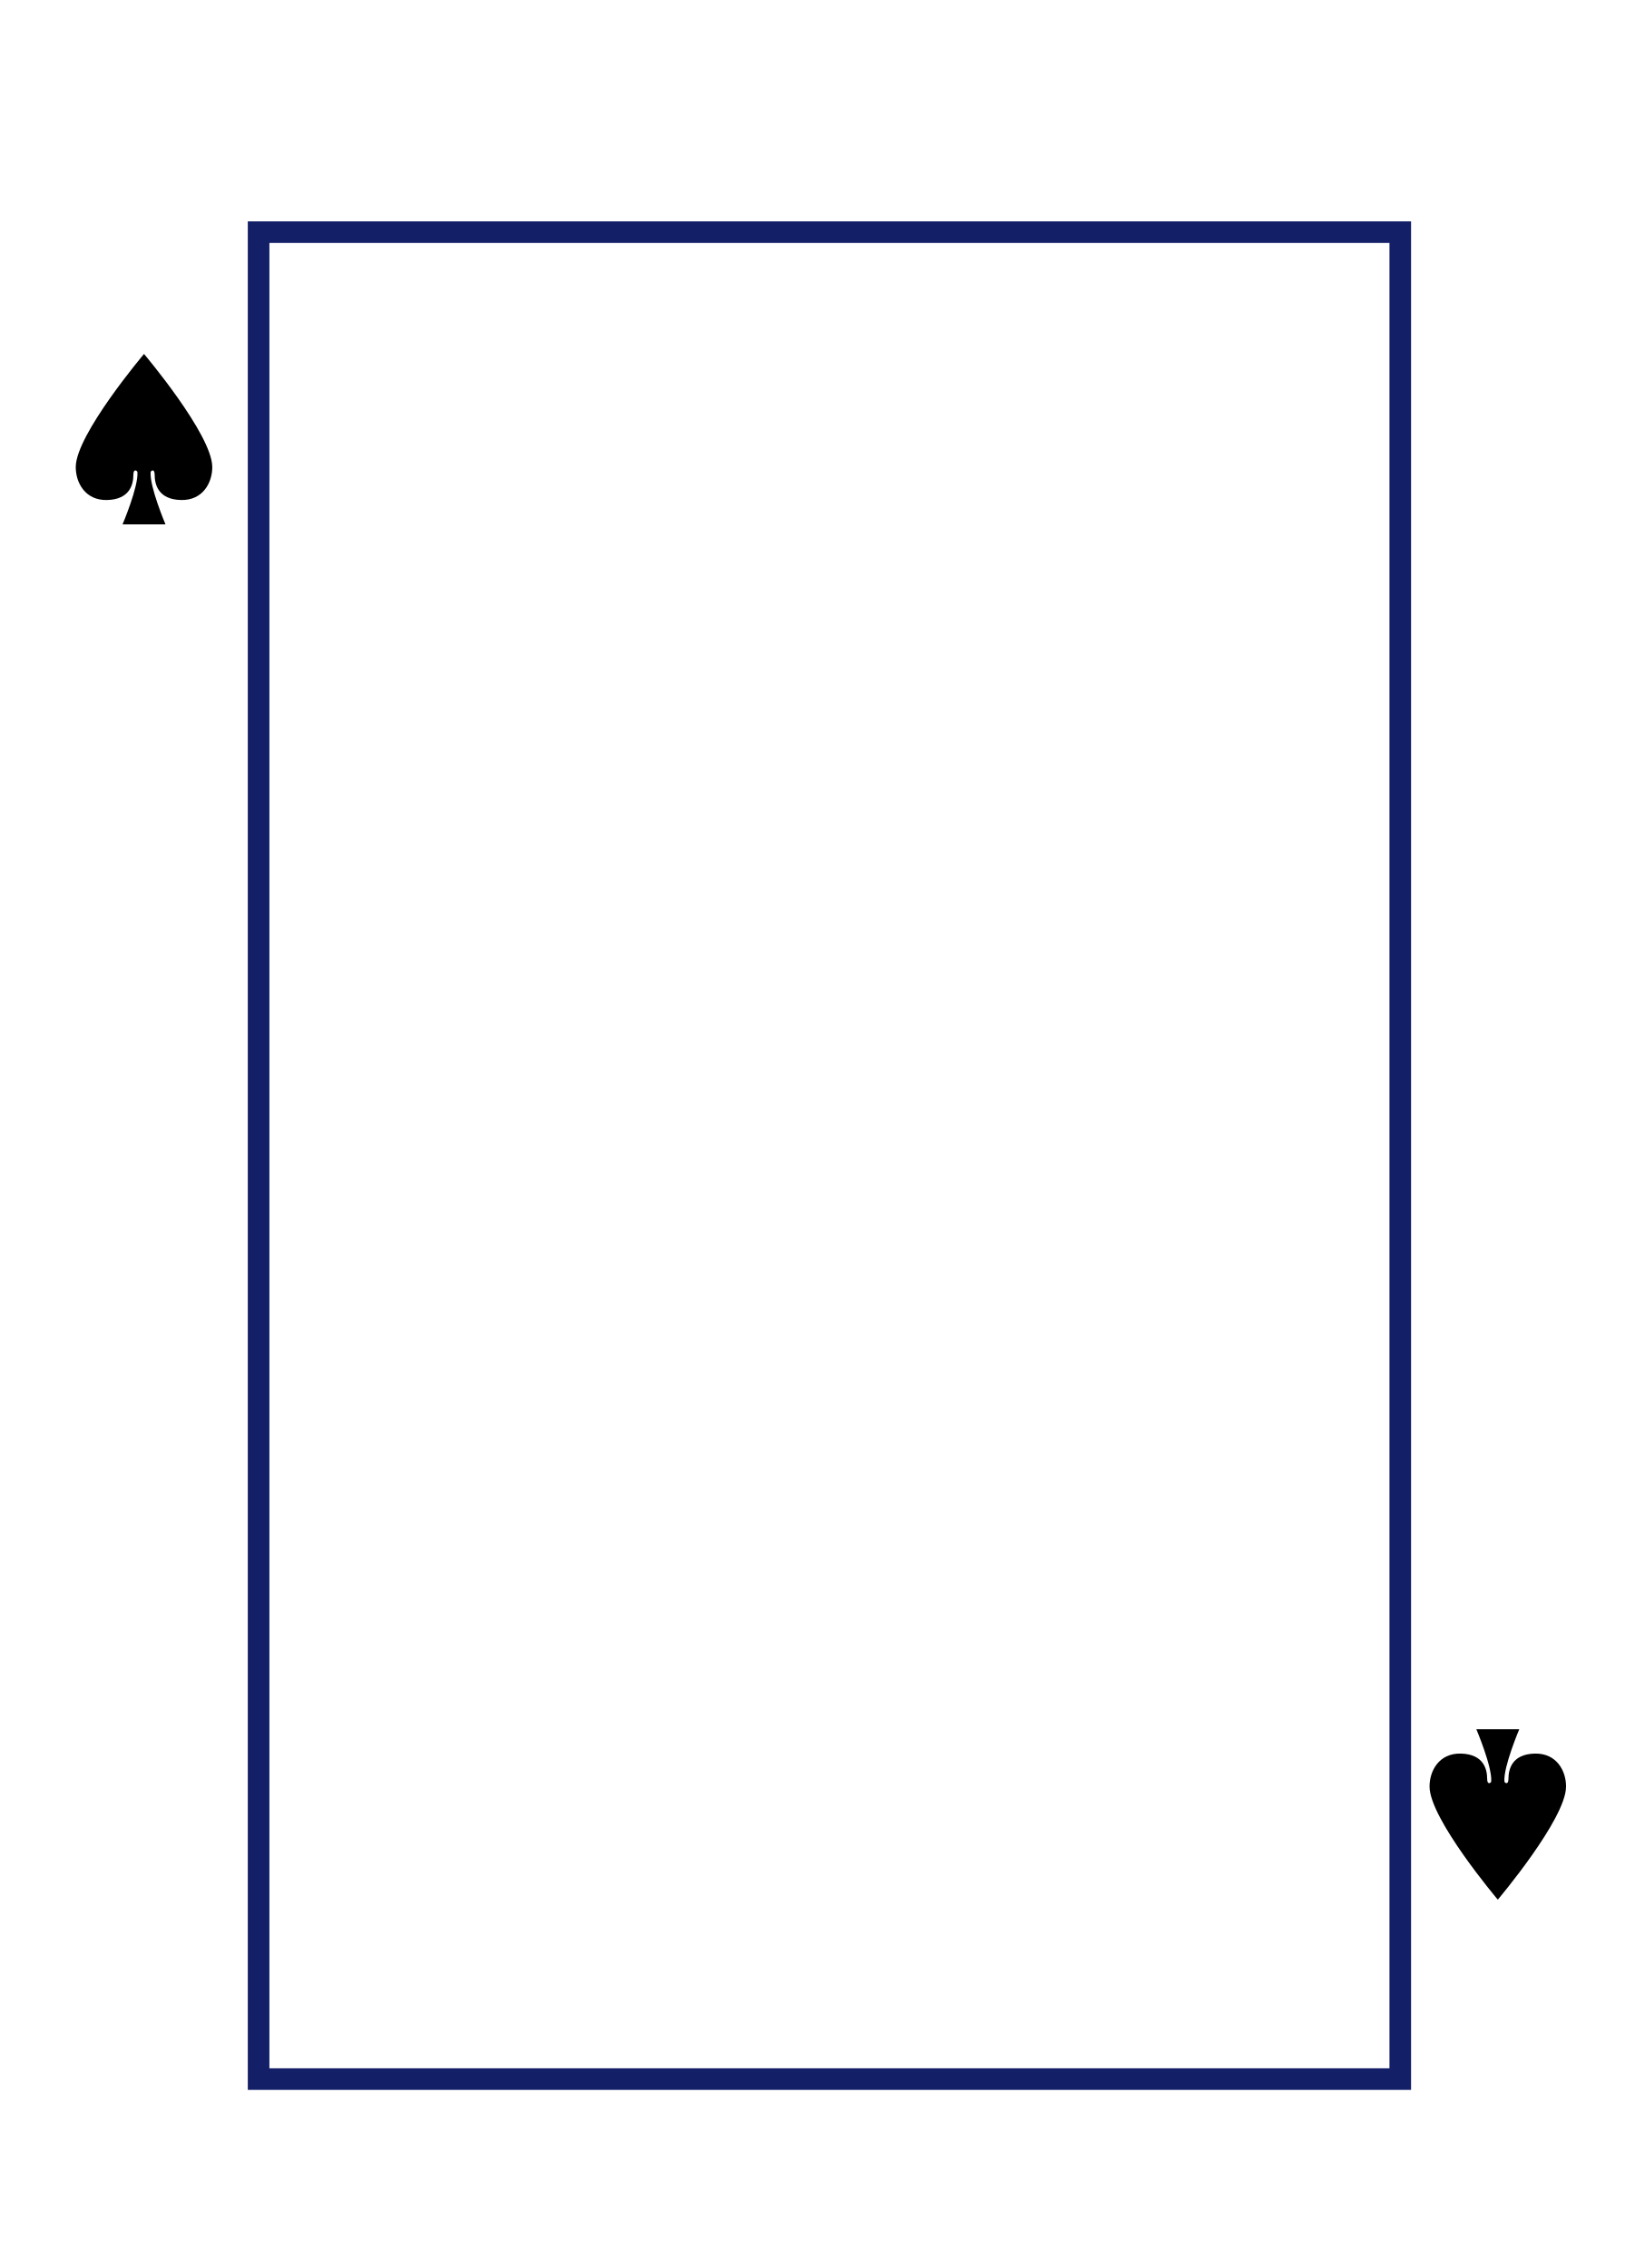
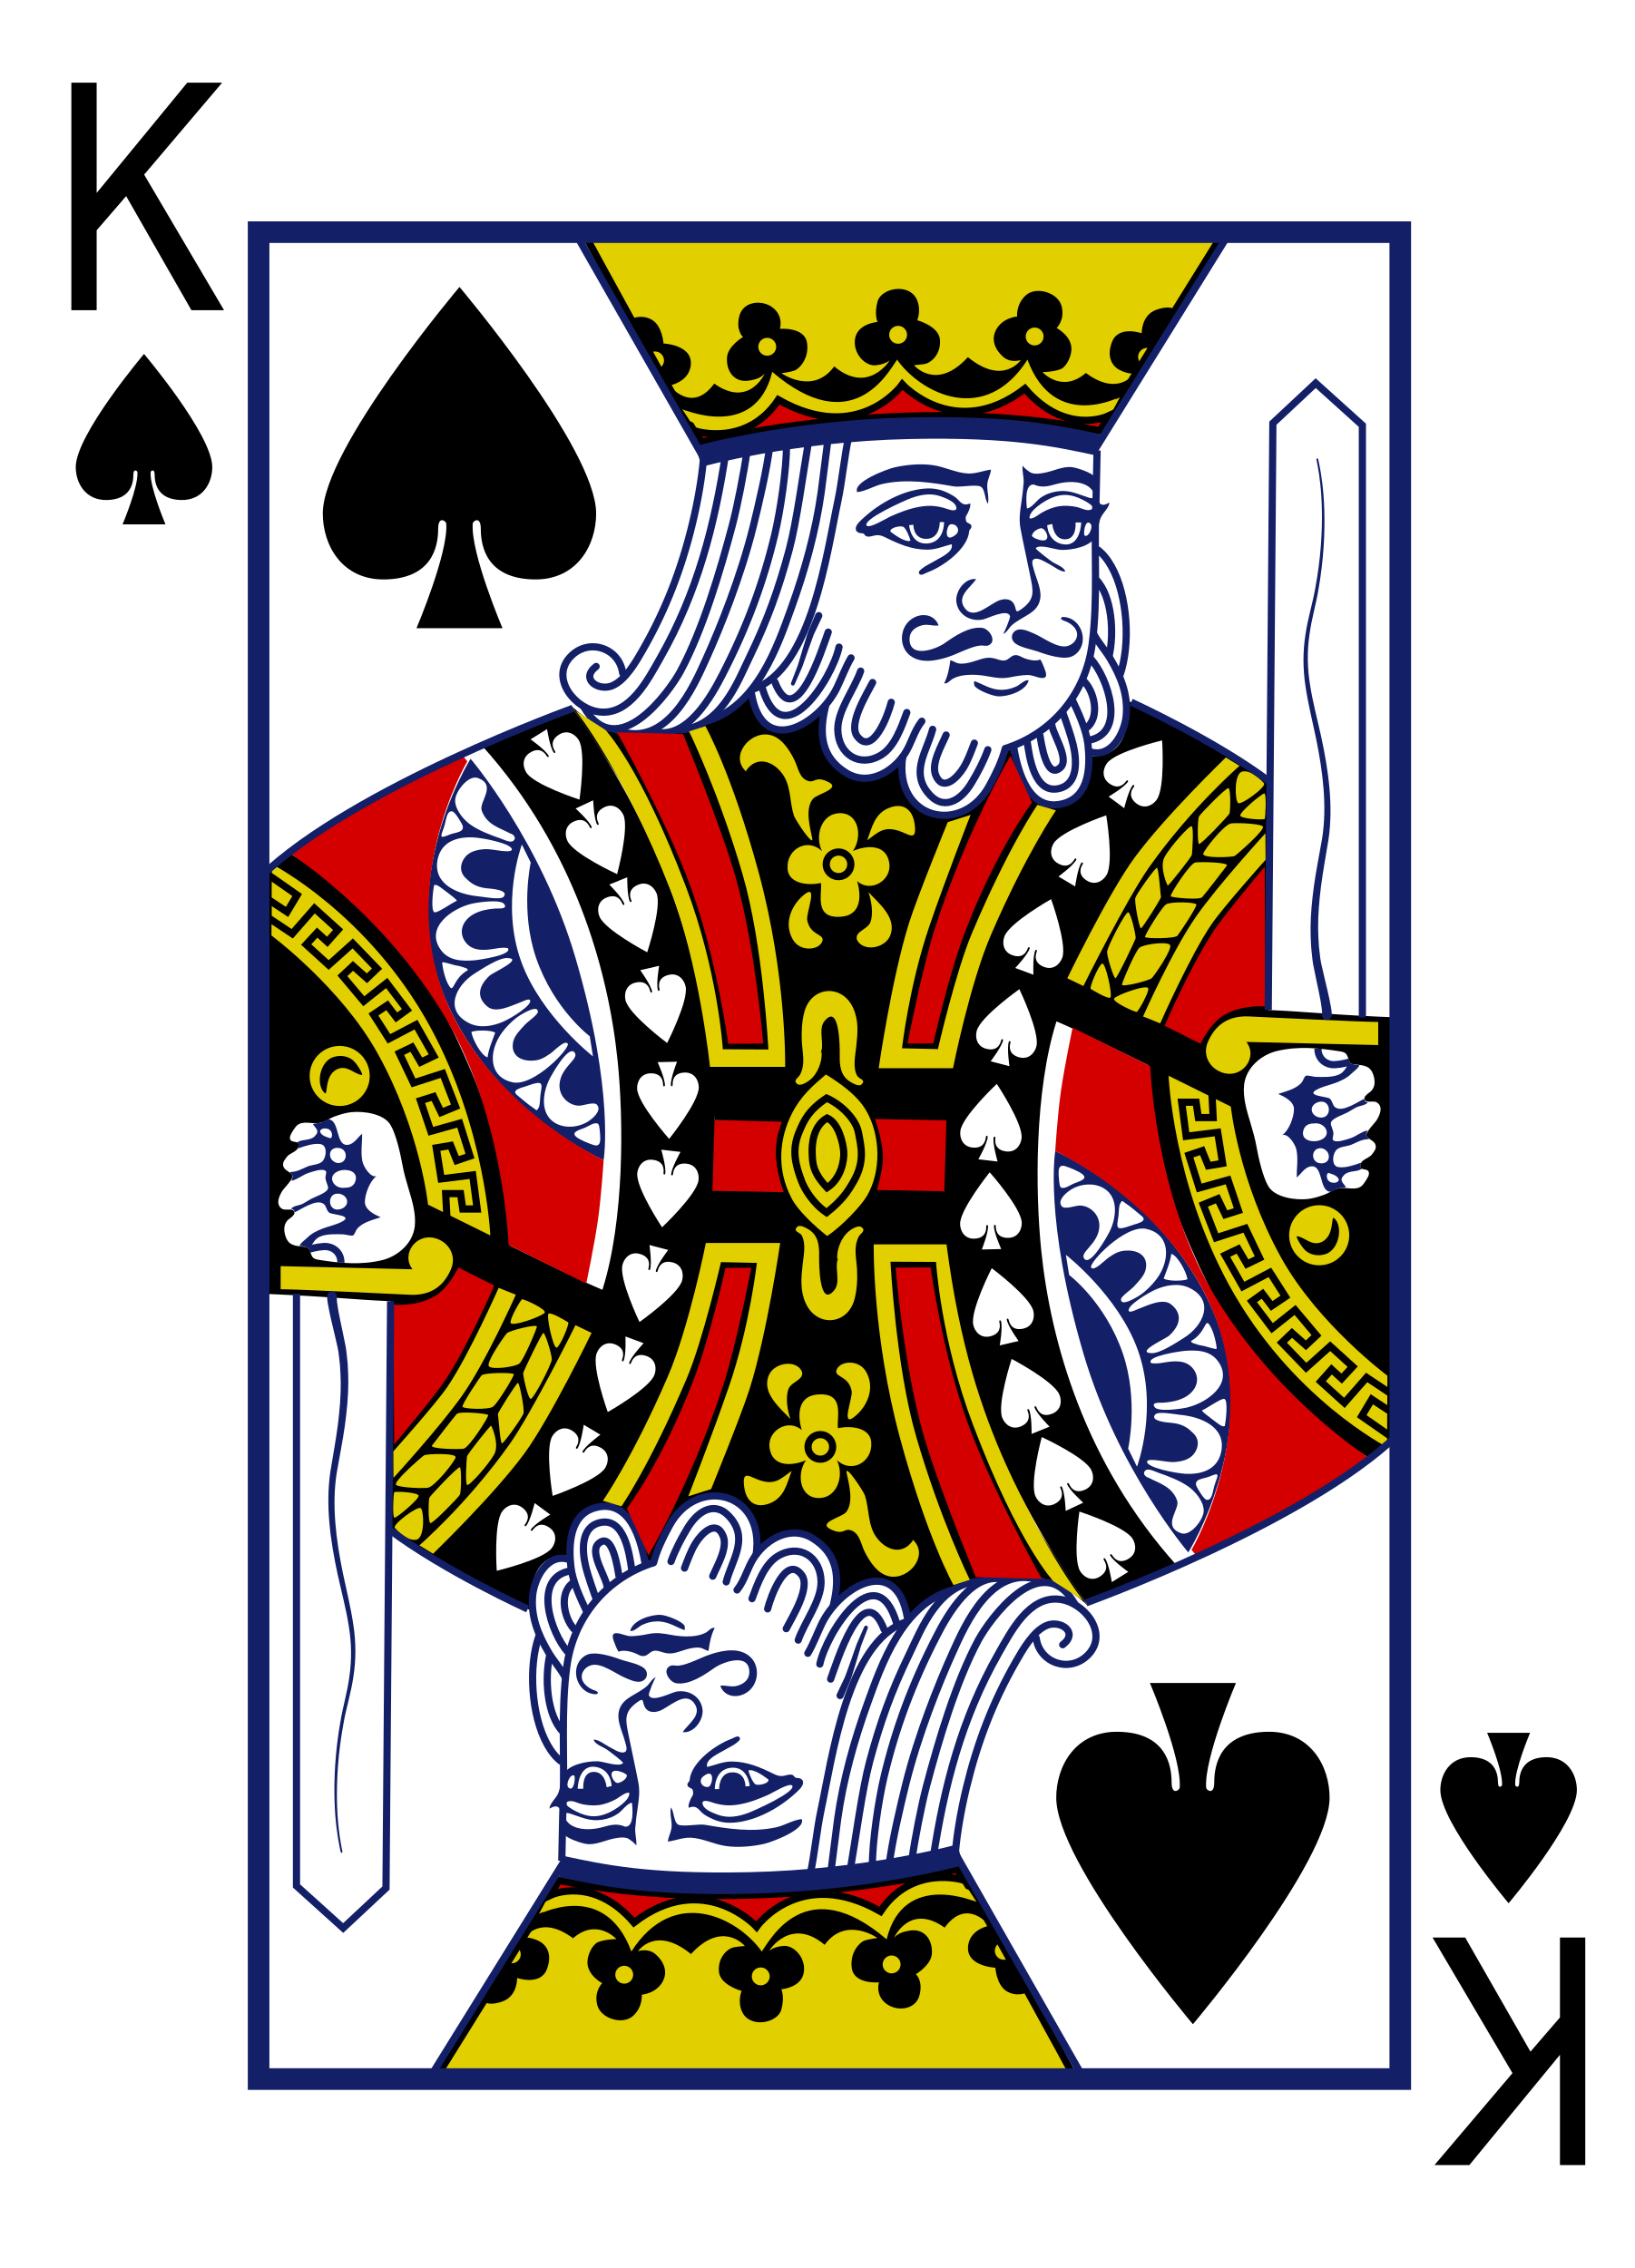
- <svg xmlns="http://www.w3.org/2000/svg" xmlns:xlink="http://www.w3.org/1999/xlink" version="1.1" x="0px" y="0px" width="227px" height="315px" viewBox="0 0 227 315" enable-background="new 0 0 227 315" xml:space="preserve">
-   <symbol id="clubs" viewBox="-11.089 -11.846 22.179 23.691">
-     <path d="M0.076-11.846h-2.951c0,0,2.019,4.262,2.019,7.857c0,0.711-0.403,0.53-0.46,0.004c-0.217-1.981-1.856-4.288-4.857-4.168   c-3.653,0.145-4.915,2.93-4.915,5.221c0,1.702,0.89,5.168,4.671,5.309c1.202,0.045,2.285-0.327,2.925-0.875   c0.473-0.405,0.691-0.164,0.19,0.405c-0.35,0.398-1.975,1.813-1.903,4.629C-5.07,11.844,0,11.846,0,11.846s5.071-0.001,5.207-5.309   c0.072-2.816-1.553-4.231-1.903-4.629c-0.5-0.569-0.283-0.81,0.19-0.405c0.64,0.548,1.723,0.919,2.925,0.875   c3.78-0.141,4.67-3.607,4.67-5.309c0-2.291-1.262-5.076-4.915-5.221c-3-0.119-4.641,2.188-4.857,4.168   C1.26-3.458,0.856-3.277,0.856-3.989c0-3.595,2.019-7.857,2.019-7.857h-2.95" />
+ <svg xmlns="http://www.w3.org/2000/svg" xmlns:xlink="http://www.w3.org/1999/xlink" width="227" height="315" viewBox="0 0 227 315">
+   <symbol id="c" viewBox="-80.771 -129.759 161.544 259.519">
+     <path fill="none" stroke="#131F67" stroke-width="3" stroke-miterlimit="10" d="M79.272-128.259H-79.271V128.26H79.272z" />
  </symbol>
-   <symbol id="diamonds" viewBox="-8.447 -11.626 16.895 23.251">
-     <path fill="#ED1C24" d="M0,11.625C0,11.625,4.224,4.05,8.447,0C4.224-4.454,0-11.626,0-11.626S-4.224-4.454-8.447,0   C-4.224,4.05,0,11.625,0,11.625z" />
+   <symbol id="b" viewBox="-58.322 -94.641 116.821 191.34">
+     <path fill="none" stroke="#131F67" stroke-miterlimit="10" d="M47.031-17.194c-.022-1.136.72-2.027 1.836-2.213.591-.098 1.714.092 2.579.347" />
+     <path d="M58.304-12.884c-10.028.396-12.068.779-18.174 1.049l.002 31.598c-3.891 4.105-15.948 9.981-19.681 11.407.908-7.302-3.424-7.997-5.049-7.713.959-2.77-5.668-15.062-11.229 1.246-5.724-16.036-18.011-9.028-13.562 1.064-8.305-13.365-15.061 1.085-11.872 4.988-1.048-1.32-7.364-8.287-10.38 1.391-15.752-12.305-25.07-1.64-25.07-1.64 2.405-3.55 9.174-13.804 10.891-17.728 3.36-7.681 5.824-14.052 6.864-22.363.932-7.447 1.557-9.872 2.189-17.524 0 0 5.469-.109 9.455-.245-2.143-4.021.186-9.802.186-9.802l22.272.141c.087-1.922-.285-2.864.339-7.627 1.818-13.875 4.879-22.824 8.187-30.24C8.322-85.31 14.838-94.17 14.838-94.17c5.637 2.507 8.48 3.429 12.595 5.178C14.609-74.75 9.902-57.856 8.608-45.24c-.847 8.27-.937 22.22 2.114 31.821 2.992-1.25 8.418-3.966 12.754-6.086.569-3.857-.834-11.619 8.041-29.947 7.638-15.773 22.512-24.53 22.512-24.53 2.601 1.438 3.242 2.108 4.123 3.171.151 5.625.126 34.814.162 40.215.02 3.09-.01 10.676-.01 17.712zm-58.658-1.85c.521 1.968 5.92 5.785 5.92 5.785l.007-.002s2.862-5.959 2.363-7.933c-.241-.952-1.097-1.893-2.418-1.518-1.403.397-1.348 1.399-1.204 1.946.106.415-.179.3-.202.232-.302-.869.077-3.414.077-3.414l-1.303.339-1.306.338s1.569 2.038 1.728 2.943c.012.073-.183.311-.288-.104-.143-.546-.579-1.449-2-1.116-1.335.316-1.627 1.554-1.374 2.504zm-2.275-13.921c.242 2.022 5.062 6.549 5.062 6.549l.007-.001s3.66-5.505 3.438-7.53c-.106-.976-.825-2.026-2.185-1.837-1.445.199-1.527 1.199-1.463 1.76.051.424-.217.272-.23.201-.179-.902.548-3.37.548-3.37l-1.336.156-1.341.154s1.272 2.235 1.305 3.154c0 .074-.226.282-.271-.142-.066-.561-.375-1.516-1.827-1.382-1.365.127-1.827 1.313-1.707 2.288zm-.033-12.913c-.037 2.036 4.109 7.185 4.109 7.185h.008S5.84-39.33 5.9-41.366c.028-.981-.537-2.12-1.91-2.121-1.459-.002-1.68.977-1.691 1.542-.011.428-.254.24-.258.168-.052-.918 1.009-3.262 1.009-3.262l-1.346-.03-1.349-.032s.951 2.39.856 3.304c-.009.074-.261.249-.249-.178.013-.565-.16-1.552-1.618-1.621-1.369-.065-1.989 1.046-2.006 2.028zm5.67-13.445c-.022.071-.307.192-.207-.225.128-.551.16-1.552-1.254-1.916-1.328-.34-2.162.621-2.378 1.579-.451 1.985 2.56 7.871 2.56 7.871l.008.001s5.302-3.951 5.773-5.932c.229-.955-.094-2.185-1.438-2.465-1.428-.3-1.842.614-1.97 1.165-.097.417-.297.183-.286.112.137-.91 1.651-2.988 1.651-2.988l-1.312-.303-1.313-.307c.001 0 .445 2.533.166 3.408zm18.277-30.25c.523-.831.615-2.1-.567-2.797-1.255-.744-1.942-.012-2.24.469-.226.363-.341.078-.306.014.422-.817 2.524-2.298 2.524-2.298l-1.143-.708-1.146-.713s-.395 2.542-.941 3.28c-.045.059-.351.082-.124-.28.298-.48.651-1.419-.569-2.217-1.148-.751-2.247-.108-2.76.729-1.067 1.734-.11 8.277-.11 8.277l.006.003c0-.001 6.29-2.036 7.376-3.759zm-5.715 9.508c.422-.886.362-2.156-.894-2.711-1.334-.591-1.93.217-2.17.729-.182.387-.328.117-.302.05.322-.861 2.237-2.579 2.237-2.579l-1.219-.57-1.221-.573s-.094 2.57-.55 3.369c-.037.064-.339.123-.155-.264.239-.511.479-1.485-.828-2.135-1.229-.61-2.243.157-2.654 1.048-.854 1.849.865 8.232.865 8.232l.007.003c.002 0 6.008-2.761 6.884-4.599zm-4.44 10.494c.374-.908.248-2.173-1.035-2.66-1.364-.519-1.916.32-2.128.843-.161.397-.322.135-.3.066.276-.878 2.097-2.695 2.097-2.695l-1.247-.503-1.25-.507s.044 2.571-.368 3.393c-.034.066-.332.141-.17-.254.212-.524.399-1.509-.94-2.088-1.259-.543-2.232.276-2.595 1.189-.756 1.891 1.302 8.174 1.302 8.174l.008.002c-.001-.001 5.85-3.077 6.626-4.96zm.397 60.681c-.336-.922-1.282-1.772-2.558-1.265-1.356.537-1.2 1.528-1.003 2.057.15.402-.146.317-.176.251-.388-.834-.269-3.403-.269-3.403l-1.26.469-1.265.467s1.766 1.87 2.016 2.754c.019.071-.15.328-.297-.074-.197-.53-.723-1.384-2.103-.908-1.296.448-1.462 1.71-1.114 2.628.717 1.906 6.474 5.158 6.474 5.158l.007-.003s2.246-6.218 1.548-8.131zm6.154 11.5c-.497-.847-1.582-1.51-2.745-.781-1.237.774-.902 1.72-.613 2.205.22.368-.087.338-.128.279-.532-.75-.881-3.299-.881-3.299l-1.155.69L11 6.703s2.076 1.518 2.481 2.343c.031.067-.088.35-.305-.019-.291-.485-.962-1.229-2.232-.512-1.194.675-1.128 1.946-.62 2.787 1.051 1.744 7.302 3.898 7.302 3.898l.006-.004c-.001.001 1.081-6.521.049-8.276zm6.953 10.437c-.578-.793-1.723-1.348-2.809-.508-1.155.892-.729 1.8-.394 2.254.254.345-.054.345-.101.29-.604-.694-1.2-3.196-1.2-3.196l-1.082.8-1.086.8s2.215 1.307 2.699 2.088c.038.063-.054.356-.306.011-.336-.454-1.077-1.129-2.271-.291-1.122.789-.932 2.047-.344 2.834 1.217 1.633 7.648 3.164 7.648 3.164l.006-.004c.002.001.439-6.596-.76-8.242zm30.602-44.416c-.301-.527-1.656-1.737-1.451-2.267.177-.457 1.086-.645 1.244-1.245.146-.547-.17-.882-.505-1.33-.465-.622-1.665-.666-1.614-1.709.03-.625 1.334-.04 1.193-1.064-.052-.373-.717-1.365-.991-1.595-.836-.7-2.119-.144-3.099-.324-.775-.143-1.394-.645-2.129-.91-.753-.272-1.517-.508-2.307-.59-1.703-.177-4.531.219-5.44 1.787-.778 1.307-1.374 4.019-1.643 5.51-.205 1.142-.519 2.22-.854 3.338-.496 1.657-1.059 3.483-.862 5.232.265 2.353 2.349 4.17 4.579 4.697 2.938.694 5.745.417 8.67-.042.865-.136.975-.294 1.258-1.069.221-.603.184-.678.874-.755 1.34-.15 2.261-.152 2.651-1.762.174-.72.112-1.393-.366-1.913-.269-.292-1.337-.817-.825-1.35.312-.325 1.233.053 1.676-.302.795-.64.341-1.635-.059-2.337z" />
+     <path fill="#E2CF00" d="M26.29-20.972l8.644-4.276s1.053-10.294 7.009-21.022c5.089-9.167 14.734-16.36 14.734-16.36l-.047-9.915S43.248-65.717 34.681-50.02c-7.792 14.276-8.391 29.048-8.391 29.048z" />
+     <path fill="#E2CF00" stroke="#000" stroke-miterlimit="10" d="M-54.963 96.199h88.906L16.796 68.605s-25.374 5.739-55.385-1.584c-1.676 2.007-16.374 29.178-16.374 29.178z" />
+     <path fill="#E2CF00" d="M-41.245 71.617s10.147-4.597 12.493 5.177c11.592-10.359 17.335 1.692 17.335 1.692s9.068-12.092 18.1-.33c4.248-9.72 12.843-4.895 12.843-4.895l-1.076-2.009s-7.121-2.66-12.004 4.032c-9.461-8.067-17.186.66-17.186.66s-6.682-9.165-17.266-2.126c-4.697-7.601-12.15-3.88-12.15-3.88l-1.089 1.679z" />
+     <path fill="#D40000" stroke="#000" stroke-miterlimit="10" d="M-39.392 68.561s7.095-2.248 11.498 4.354c11.2-6.383 17.209 2.122 17.209 2.122s7.356-8.015 17.022-.575c5.678-6.617 11.555-3.814 11.555-3.814s-.723-1.442-1.097-2.041c-27.065 5.52-55.385-1.584-55.385-1.584l-.802 1.538z" />
+     <path d="M22.229 79.501a1.243 1.243 0 0 0 1.701.443c-.232-.387-.514-.883-.861-1.475l4.374 6.843s-.738.865-2.853.104-2.027-3.257-2.027-3.257-3.225 1.13-4.127-1.201c-.767-1.981-.067-3.337 1.09-3.923 1.061-.538 1.958-.501 1.958-.501s-2.166-3.264-6.684.109c-3.316-2.886-6.027.113-6.027.113s1.581.018 2.556.426c.717.3 1.444 1.618 1.47 2.754.041 1.854-2.048 2.944-2.048 2.944s1.172 1.119.683 3.035-3.553 2.8-4.96 1.519-1.218-2.951-1.218-2.951-2.074-.158-2.954-1.913c-.945-1.886.661-3.428 1.164-3.807 1.035-.78 2.308-.325 2.308-.325s-2.436-3.627-7.352.401c-4.401-4.823-7.486-1.123-7.486-1.123s1.249.099 1.649.208c.802.219 2.104 1.367 1.959 3.325-.142 1.907-3.156 2.713-3.156 2.713s.615 1.42-.065 2.889c-1.091 2.352-4.935 1.584-5.446-.281s.003-2.842.003-2.842-2.949-.214-3.154-2.525c-.181-2.036 1.511-3.611 2.845-3.502s1.99.673 1.99.673-2.97-4.793-7.704-.822c-2.953-4.054-7.329-.95-7.329-.95s1.308.169 1.867.393 2.025 1.588 1.686 3.835-3.766 1.936-3.766 1.936.547 1.701-.93 2.902-4.182.989-4.711-1.144c-.503-2.027.514-2.891.514-2.891s-2.111-1.245-2.22-2.836c-.13-1.904.987-3.456 2.894-3.243s2.377 1.058 2.377 1.058-2.166-4.919-7.044-1.447c-3.124-4.293-6.209-.269-6.209-.269s2.457.413 2.9 2.507c.667 3.15-3.735 3.329-3.735 3.329s-.147 2.406-1.575 3.27-2.86.17-2.86.17l6.869-12.479s10.277-4.676 12.666 5.098c11.134-9.523 16.096-.06 17.335 1.692 3.378-4.729 12.216-9.217 18.109 0 3.793-10.238 13.192-4.998 13.192-4.998l2.768 4.329a1.244 1.244 0 0 0-.426 1.687zm-66.637-2.2c-.298.534-.722 1.246-1.229 2.16a1.242 1.242 0 1 0 1.229-2.16zm14.965 1.734a1.242 1.242 0 1 0 0 2.484 1.242 1.242 0 0 0 0-2.484zm18.175 1.662a1.242 1.242 0 1 0 0 2.484 1.242 1.242 0 0 0 0-2.484zm18.958-.234a1.242 1.242 0 1 0 0 2.484 1.242 1.242 0 0 0 0-2.484z" />
+     <path fill="none" stroke="#131F67" stroke-width="3" stroke-miterlimit="10" d="M-38.968 65.051s12.771 3.576 29.376 3.916c14.258.292 20.352-1.09 26.026-2.291" />
+     <path fill="none" stroke="#131F67" stroke-miterlimit="10" d="M15.972 65.858l18.812 30.317M-37.765 63.947l-18.394 32.252" />
+     <path fill="none" stroke="#131F67" stroke-linecap="round" stroke-miterlimit="10" d="M-53.203 35.875c-2.271-1.737.309-3.461 2.211-2.689 1.856.752 3.354 3.405 4.269 5.002 3.224 5.634 5.384 11.288 6.894 17.541.746 3.089 1.313 6.389 1.523 8.929" />
+     <path fill="none" stroke="#131F67" stroke-linecap="round" stroke-miterlimit="10" d="M-35.205 65.562c-1.539-10.054-3.92-19.385-9.099-28.499-1.713-3.015-4.199-7.925-8.367-7.51-3.437.342-6.967 4.656-4.097 7.679 2.526 2.662 6.796 1.213 7.252-2.294" />
+     <path fill="none" stroke="#131F67" stroke-miterlimit="10" d="M-50.582 27.146c7.098-3.084 11.002 6.158 12.668 9.831 1.891 4.168 4.807 11.412 6.523 18.335.667 2.688 1.947 8.063 2.312 11.314" />
+     <path fill="none" stroke="#131F67" stroke-miterlimit="10" d="M-54.963 30.354c4.655-8.292 12.056 2.228 13.477 4.875 3.108 5.787 5.507 13.904 7.188 20.233.713 2.682 1.653 7.513 2.032 10.267" />
+     <path fill="none" stroke="#131F67" stroke-miterlimit="10" d="M-45.282 26.875c4.647-1.468 8.189 5.102 9.568 7.774 3.448 6.684 5.73 12.878 7.323 19.579.774 3.259 1.633 9.042 1.625 12.398" />
+     <path fill="none" stroke="#131F67" stroke-miterlimit="10" d="M-41.972 27.049c6 .097 8.396 6.679 10.075 10.137 2.474 5.097 4.053 9.479 5.507 14.914 1.043 3.898 1.93 10.643 2.667 14.921M-31.391 32.729c8.123 2.757 10.237 19.054 11.783 26.261.521 2.43.922 6.331 1.467 8.738" />
+     <path fill="none" stroke="#131F67" stroke-miterlimit="10" d="M-37.765 28.3c6.871 2.055 9.716 10.302 11.661 15.69 1.88 5.206 3.396 10.65 4.159 16.134.29 2.086.693 5.538.971 7.604" />
+     <path fill="#131F67" d="M-26.137 33.581s.227.588.565 1.471c.162.443.392.952.537 1.516l.521 1.752.553 1.787c.153.577.409 1.085.586 1.534l.625 1.486a.499.499 0 1 0 .922-.386l-.009-.019-.028-.058-.659-1.392c-.189-.423-.458-.893-.635-1.454l-.623-1.725-.618-1.772c-.18-.574-.428-1.063-.611-1.5l-.633-1.444a.267.267 0 0 0-.493.204z" />
+     <path fill="none" stroke="#131F67" stroke-linecap="round" stroke-miterlimit="10" d="M-28.391 33.729c2.907-7.417 6.648 4.863 7.417 6.917M-30.141 32.896c2.839-9.584 9.736 1.318 10.667 5.667" />
+     <path fill="none" stroke="#131F67" stroke-linecap="round" stroke-miterlimit="10" d="M-31.641 32.146c1.514-9.069 9.438-4.264 11.885.798.663 1.373 1.178 2.816 1.948 4.119M-16.474 35.229c-.852-2.467-3.206-5.462-3.171-8.108.047-3.456 3.031-5.379 6.039-3.534 1.868 1.147 2.838 3.956 3.548 5.892" />
+     <path fill="none" stroke="#131F67" stroke-linecap="round" stroke-miterlimit="10" d="M-14.808 33.646c-.737-1.475-3.462-5.737-2.13-7.484 2.137-2.802 4.277 2.974 4.714 4.734M-4.6 26.354c-.619-1.465-2.115-3.935-1.449-5.573.987-2.427 3.014-.352 3.865 1.051.637 1.051 1.064 2.252 1.5 3.397" />
+     <path fill="none" stroke="#131F67" stroke-linecap="round" stroke-miterlimit="10" d="M-6.475 27.146c-.762-2.957-3.027-5.778-.734-8.719 2.15-2.759 4.613-1.202 6.074 1.186.906 1.481 1.73 3.065 2.326 4.699M-21.351 30.354c-.917-3.725-.694-7.117 2.955-9.311 2.9-1.744 6.225.035 7.987 2.626.986 1.448 1.325 3.222 2.433 4.601" />
+     <path fill="none" stroke="#131F67" stroke-miterlimit="10" d="M6.651 25.438c.319-2.24 1.034-7.251 4.365-6.532 2.791.603 2.515 4.002 2.036 6.059-.305 1.306-1.059 3.419-1.516 4.681" />
+     <path fill="none" stroke="#131F67" stroke-miterlimit="10" d="M8.401 26.438c.18-.968.897-6.477 2.896-4.573 1.303 1.242-1.289 4.899-1.233 6.073" />
+     <path fill="none" stroke="#131F67" stroke-miterlimit="10" d="M4.734 24.979c.545-3.583 2.151-9.588 7.108-8.099 3.458 1.039 3.591 5.169 3.257 8.146-.231 2.065-1.354 4.479-2.251 6.347" />
+     <path fill="none" stroke="#131F67" stroke-linecap="round" stroke-miterlimit="10" d="M-10.639 23.313c-1.238-8.708 8.271-10.993 12.061-3.956.869 1.615 1.693 3.255 2.189 5.123" />
+     <path fill="none" stroke="#131F67" stroke-miterlimit="10" d="M14.777 27.271c2.113 1.416 1.227 5.303-.396 6.699M15.069 25.604c5.494.851 2.78 8.731.416 11.333" />
+     <path fill="none" stroke="#131F67" stroke-miterlimit="10" d="M15.402 24.021c2.942-.935 4.778 2.648 5.002 4.983.284 2.954-.754 5.498-2.24 7.995-.706 1.187-1.673 2.209-2.304 3.439" />
+     <path fill="none" stroke="#131F67" stroke-miterlimit="10" d="M3.611 24.479c6.567 2.1 11.154 7.582 12.065 14.494.816 6.195.263 12.622.499 18.85.087 2.274.122 5.782.186 8.059M18.028 37.313c.719 3.13.447 8.314-1.834 10.667" />
+     <path fill="none" stroke="#131F67" stroke-miterlimit="10" d="M19.528 34.646c1.499 4.229 1.083 11.107-1.171 15.11-.521.924-1.127 1.745-1.996 2.39" />
+     <path fill="#131F67" d="M-16.922 60.031c-.817 1.429 4.148 3.278 5.2 3.508 1.678.367 3.547.532 5.255.301 1.66-.225 3.264-1.095 4.938-1.164 1.08-.044 2.101.407 3.163.539-.106-.868-.577-1.44-.529-2.422.041-.821.261-1.467.1-2.324-.469.622-.368 2.011-.996 2.38-.602.353-2.871-.113-3.707.031-3.3.57-6.559 1.07-9.883.359-1.207-.258-2.332-1.012-3.541-1.146" />
+     <path fill="#131F67" d="M-1.814 56.031c-.207.846.064.673.382 1.526.126.336.246.638.17.965-1.267-.512-1.38.471-2.28 1.013-1.375.828-2.506 1.182-4.145 1.036-2.974-.266-6.105-1.991-8.289-3.971-.376-.341-1.211-1.024-1.176-1.606.02-.315.155-.422.436-.55.193-.089.438-.025.623-.115.229-.112.145-.299.498-.392.42-.111.849.122 1.262.164.502.051.869-.087 1.327-.313 1.871-.924 3.619-1.675 5.743-1.694 1.234-.011 2.262.481 3.428.757.36-1.076-1.725-1.925-2.406-2.351-.559-.349-1.197-.598-1.705-1.025-.176-.148-.547-.397-.411-.68.21-.437.882.051 1.138.144 2.178.789 5.611 3.241 5.823 5.728.023.27.384.394.301.75-.081.34-.659.37-.719.614zm-13.827-.593c-.568.9 5.344 3.516 6.153 3.812 1.363.497 2.746.75 4.138.25.636-.228 1.801-.66 2.091-1.311.383-.857-.62-.638-1.126-.461-1.37.477-2.525.577-3.974.312-1.411-.257-2.733-.771-4.028-1.358-.544-.246-2.845-1.683-3.254-1.244zm4.695-1.765c-.49.265-.976.615-1.382.92-.184.553 1.409.895 1.799.665.366-.216.896-1.476.979-1.917-.345-.171-1.056.148-1.396.332zm3.774-.713c-2.375-.196-2.565 2.538-2.565 2.538l.585.06s-.051-1.995 1.838-1.96 1.826 2.325 1.826 2.325l.598.008c-.001 0 .093-2.775-2.282-2.971zm3.859 1.178c-1.685-1.304-1.271 1.314-.698 1.475.862.169 1.515-.842.698-1.475zM-9.599 42.311c1.352 1.11 3.354.92 3.954-.741-.884-.112-1.537.271-2.455-.019-.875-.276-1.562-.848-1.582-1.826-.055-2.795 3.645-1.485 4.877-.613 1.377.975 3.422 2.364 5.239 2.118.994-.135 2.093-1.912.818-2.434-.289-.118-.745.013-1.056-.011-.551-.042-1.102-.235-1.617-.421-1.032-.373-2.007-.894-3.056-1.22-1.726-.537-3.935-.92-5.376.462-1.293 1.242-1.137 3.562.254 4.705zM12.171 38.696c1.044.229 1.793 1.329 1.222 2.326-.278.484-.725.801-1.212 1.049-.151.077-.817.244-.828.451-.021.383.789.178.989.121.721-.204 1.296-.737 1.649-1.387.75-1.38.427-3.201-1.037-3.947-1.163-.593-3.546.173-4.687.595-.902.334-2.845.634-3.463 1.366-.577.684-.173 1.568.605 1.723.73.145 1.629-.304 2.273-.583 1.186-.511 3.127-2.013 4.489-1.714zM-4.016 36.728c-.13-1.034-.366-2.261-.861-3.192.487-.112.824.435 1.226.65.604.324 1.293.463 1.967.511.983.07 1.845-.005 2.794-.177 1.225-.221 2.024-.379 3.247-.134.772.154 1.53.278 2.315.301.758.021 1.398-.398 2.062-.417 1.02-.028.36 1.144.136 1.789-.096.277-.24.551-.399.791-.547-.29-1.581-.063-2.14.139-.491.177-.919.562-1.479.44-.479-.104-.759-.598-1.251-.703-.432-.092-.885.083-1.284.208-1.27.4-2.035-.066-3.276-.416-.592-.167-1.357-.336-1.962-.208-.394.084-.782.407-1.135.417" />
+     <path fill="#131F67" d="M-.682 33.353a.57.57 0 0 0 .012.494c1.182-.434 2.123-1.107 3.437-1.202.837-.061 1.658.118 2.413.468.429.199 1.256 1.029 1.676.825-.357-1.472-2.861-2.278-4.246-2.209-.772.039-3.055.881-3.333 1.583M16.328 59.774c-.09.674.147 1.949-.299 2.464-.502.581-2.377 1.211-3.11 1.312-1.262.175-2.618-.538-3.838-.768-.589-.111-1.283-.232-1.864-.015-.244.091-1.226.845-1.193 1.039-.115-.696.193-1.642.137-2.422a35.362 35.362 0 0 0-.342-2.907c-.182-1.176-.312-2.269-.092-3.445.414-2.216.927-4.412 1.362-6.623.4-2.033.699-3.128-1.112-4.481-1.056-.789-.771-.264-1.092.486-.365.853-1.245.933-2.043.667-1.32-.438-3.5-2.795-4.797-1.177-1.359 1.697.814 2.969 1.52 4.109-1.565.187-2.921-1.708-2.747-3.156.221-1.823 2-2.811 3.705-2.453.674.142 3.361 1.551 3.748.48.087-.238-.835-2.447-.979-2.492.542.172.785.798 1.187 1.172.362.338.756.58 1.174.84 1.117.697 2.338 1.157 2.738 2.551.41 1.425-.424 2.913-.781 4.258-.188.706-.561 1.587.29 1.63.54.027 1.318-.494 1.794-.73.56-.278 1.646-1.157 2.245-1.044-.186.631-1.212.961-1.736 1.288-.209.13-2.48 1.821-2.348 1.958.575.598 2.719-.231 3.526-.252 1.478-.037 4.106.433 4.812 1.915.387.812.311 1.79.717 2.64.276.577 1.189 1.415 1.149 2.025-1.192-.744-1.571-.076-1.731 1.131zm-9.011-5.795c0 .615.938 1.117 1.334 1.094.335-.02.79-.676.803-1.167.025-1.032-1.84-.297-2.137.073zm4.478-1.15c-2.311.25-2.36 2.672-2.36 2.672l.705.165s.147-2.163 1.801-2.133 1.431 2.341 1.431 2.341l.783.001c-.001-.001-.05-3.296-2.36-3.046zm2.814 1.233c-.174.404.111 2.388.845 1.627.41-.426-.281-1.972-.845-1.627zm.708 3.542c-.534-.107-1.283.326-1.819.427-.735.139-1.525.215-2.271.116-.885-.118-1.763-.459-2.532-.905-.475-.275-1.174-.911-1.71-.804-.14 1.046 1.984 2.379 2.898 2.783 1.396.618 2.532.639 3.933.061.493-.204 2.961-1.385 1.501-1.678zm-.082 1.715c-1.601.495-2.689 1.129-4.45.868-.853-.127-1.595-.405-2.298-.906-.553-.394-1.214-1.396-1.873-1.463-.068.784-.357 3.402.953 3.327 1.105-.483 1.969-.26 3.081.053 1.397.394 3.363.513 4.589-.391.674-.496 1.365-1.911-.002-1.488z" />
+     <path fill="#E2CF00" d="M-8.974 13.995c-.259 1.889-1.444 2.981-3.399 2.298-2.193-.768-2.541-2.84-3.185-4.562 1.587 1.167 2.3 1.958 4.334 1.333 1.437-.442 2.602-1.634 2.25.931zM-15.398 4.537c.418-1.111.737-3.086.26-4.223-.424-1.012-2.228-1.242-1.835-2.417.828-1.681 3.816-1.203 4.566.519C-11.315.921-14 3.027-15.398 4.537zM-23.895.647c-.173.934 1.504 4.947-.248 3.668-1.748-1.275-3.133-3.936-1.763-6.335.942-1.709 3.434-1.563 4.035-.437.67 1.251-1.598.801-2.024 3.104zM-32.391 21.397c1.439 2.091 3.722 1.413 5.083-.481 1.194-1.662.96-3.882 1.565-5.752.205-.636 2.828-4.556 2.543-3.12-.253 1.276-1.076 4.079.114 5.455.581.672 3.994 1.419 2.111 2.342-1.729.847-1.851-.097-2.672.1-1.347.322-1.501 1.887-2.016 2.932-.721 1.463-1.838 3.192-3.481 3.506-2.805.536-5.604-3.094-3.165-5.148" />
+     <path fill="#E2CF00" d="M-12.492 8.545c-.393 2.755-3.242 2.485-5.057 1.701 1.371 1.928.874 5.43-1.996 5.247-2.425-.154-3.318-3.219-2.296-5.253-2.03 1.892-4.894.292-4.781-2.333-.003-2.048 2.521-2.553 4.636-2.104.186-1.562-.998-4.957 2.752-4.691 3.121.222 2.752 3.341 2.273 4.954 1.83-1.666 4.816.039 4.469 2.479zM37.09-16.271c1.704-2.165-.676-5.354-3.556-4.177-1.698.694-2.505 2.476-1.801 4.133 1.076 2.537 2.98 3.701 5.69 3.585 3.604-.155 14.797-.74 17.979-.771v-3.208l-18.312.438z" />
+     <path fill="#131F67" d="M47.066 64.67l.178-.857c.111-.558.262-1.394.389-2.454.27-2.122.428-5.186.19-8.846a55.22 55.22 0 0 0-.706-5.877c-.334-2.082-.992-4.206-1.275-6.445-.322-2.24-.286-4.582.101-6.925.369-2.349 1.001-4.695 1.526-7.085 1.041-4.762 1.719-9.72 1.027-14.345-.365-2.281-.774-4.427-1.038-6.493-.257-2.061-.418-4.013-.402-5.812.009-.898.058-1.759.117-2.573.11-.806.15-1.596.301-2.291.302-1.411.632-2.684.868-3.725a44.88 44.88 0 0 0 .514-2.471c.103-.578.087-1.006.087-1.006l-.001-.027a.671.671 0 1 0-1.333.119s.026.184-.039.738c-.058.537-.196 1.352-.414 2.388-.209 1.044-.5 2.285-.783 3.784-.14.763-.179 1.555-.279 2.401a40.297 40.297 0 0 0-.088 2.663c.006 1.857.197 3.854.483 5.944.291 2.084.738 4.271 1.12 6.495.715 4.445.114 9.321-.87 14.054-.498 2.372-1.096 4.747-1.441 7.144-.362 2.394-.366 4.823-.004 7.101.325 2.294 1.012 4.401 1.363 6.451.385 2.048.629 4.007.771 5.822.28 3.631.159 6.677-.083 8.784a31.545 31.545 0 0 1-.355 2.436l-.168.859a.125.125 0 0 0 .1.147.125.125 0 0 0 .144-.098z" />
+     <path fill="#E2CF00" d="M47.206-38.949a4.172 4.172 0 1 1-.001-8.345 4.172 4.172 0 0 1 .001 8.345zm.984-6.756c-1.163-.436-2.347-.092-2.95.516-.643.647-1.328 1.939-1.121 1.928 1.006-.054 2.074-1.495 3.496-.768 1.775.907 1.182 3.732 1.68 3.275 1.258-1.152.676-4.283-1.105-4.951z" />
+     <path fill="#131F67" d="M53.139-33.849c-.392.13-.186.462-.128.749a.358.358 0 0 1-.057.034c-.894-.317-2.13-.746-3.089-.59-.921.15-.853 1.574-.381 2.25.453.65 1.518.576 2.215.869.897.377 1.362.731 2.409.761-.077.209-.337.344-.374.559-.041.236.166.414.15.651-.783-.15-1.568-.841-2.363-1.09-.578-.181-1.804-.633-2.318-.312-.329.205.109.688-.065 1.294-.207.718-.437.994-.248 1.327.306.538 1.716.997 2.248 1.282.429.23.833.517 1.27.73.409.199 1.378.271 1.543.708-.304-.045-.445.186-.495.445-.911-.41-3.029-1.929-4.027-1.17-.422.32-.354.924-.791 1.228-.407.284-3.34.363-1.802 1.21.82.452 1.821.641 2.694.976.785.301 1.541.651 2.141 1.251.313.313.994.761 1.115 1.183-.445 0-.991.147-1.396.33-.396-.556-.703-1.294-1.405-1.614-.936-.427-2.291-.36-3.291-.335-.293.007-1.108.255-1.335.151-.235-.108-.384-.686-.567-.907-.787-.945-2.188-1.246-3.283-1.613.885-.393 2.201-1.032 2.195-2.14-.006-1.119-.716-2.956-1.622-3.579.825.281 1.817-1.312 1.964-2.038.265-1.306.02-2.557.039-3.84.616.46 1.073 1.41 1.963 1.529 1.77.238 1.095-3.388 2.688-3.527.252-.022.821.387 1.088.463.351.101.793.053 1.098.188-.398.633-1.035.931-.218 1.72.669.645 1.868.324 2.435.867zm-5.123 9.161c.759-.418.696-1.713-.111-2.018-.683-.258-1.635.17-1.729.928-.114.929 1.167 1.475 1.84 1.09zm-3.039-3.999c.154.743.654 1.106 1.539 1.093 1.531.219 2.632-1.696.759-2.351-.94-.328-2.567-.038-2.298 1.258zm2.311-4.431c-1.315.197-1.204 2.115.134 2.087.387 0 1.034-.349 1.119-1.031.095-.771-.514-1.167-1.253-1.056zm1.693-2.688c-.967.192-.817 1.538-.372 1.306.256-.081.716-.232.938-.398.801-.601.159-1.052-.566-.908z" />
+     <path fill="#E2CF00" d="M-21.891-17.688c.103-1.229-.504-3.035-1.736-3.955-.333-.249-1.178-.775-1.592-.501-.76.501.109.892.33 1.313.783 1.505.327 3.027.248 4.629-.068 1.374.01 2.839.361 4.125.979 3.586 5.237 3.879 6.764.529.801-1.759.635-3.483.436-5.35-.131-1.238-.521-2.96.141-4.106.221-.383 1.264-.543.598-1.168-.369-.346-1.158.124-1.486.31-1.427.813-1.58 2.257-1.549 3.771.021.977-.005 7.34-2.123 4.702-.923-1.151.046-3.225-.516-4.361" />
+     <path fill="none" stroke="#000" stroke-miterlimit="10" d="M32.289-23.021l.195-3.76h-2.062l-.313 2.137h-2l.625-4.731 4.375.548.688-4.309-2-.333-.844 2.094-1.844-.62 1.438-4.562 4 1.119 1.437-4.25-1.812-.575-1.063 2.213-2-.825 1.782-4.594 4.062 1.315 1.969-4.127-1.75-.844-1.219 2.094-1.812-.864 2.468-4.355 3.75 1.969 2.157-3.375-1.907-1.282-1.281 1.688-1.469-1.062 2.813-3.719 3.187 2.531 2.969-3.531-1.469-1.375-1.937 1.718-1.406-1.343 3.375-3.5 3.343 3 3.125-2.844-1.531-1.656-1.406 1.281-1.5-1.688 3.281-2.968 3.092 3.531 3.377-2.25v-2.531l-2.66 1.75-1.403-2.344 4.163-2.906" />
+     <path fill="#131F67" d="M32.305-53.283C25.484-37.853 10.55-31.436 10.55-31.436s-1.566-9.417 3.903-28.066c4.741-16.167 14.572-27.671 14.572-27.671s10.747 16.993 3.28 33.89zm-3.457-13.766c-.735-.171-3.982-.664-4.489.051-.537.757.796.592 1.21.622 1.035.075 2.045.254 2.977.751 1.481.791 2.281 2.418 1.205 3.892-1.014 1.389-2.788 1.164-4.281.905-.544-.094-1.178-.15-1.609-.047-.758.941 3.973 1.635 4.609 1.688 1.711.139 3.572.103 4.689-1.442 2.259-3.128-1.58-5.784-4.311-6.42zm2.889 11.744c.68-.598 1.171-2.65 1.237-3.557a.608.608 0 0 0-.117-.066c-.764.132-1.516.449-2.311.553-.452.152-1.406.344-1.056.61 1.742 1.046 1.753 2.46 2.247 2.46zm-3.313-2.07c-.973-.605-3.293-2.168-4.492-2.126-2.358.083 2.009 2.031 2.443 2.436 1.891 1.76 1.6 3.302.237 4.362-1.136.884-3.249-.178-4.381-.595-.433-.159-1.185-.577-1.435-.389-.5.656 2.556 2.521 3.646 3.003 1.47.65 3.267.973 4.752.245 3.568-1.749 1.932-5.254-.77-6.936zm.492 8.138c-.629-.273-2.829-.277-3.307.112.359.996.922 2.256 1.059 3.428.937-.293 2.115-2.595 2.248-3.54zm-3.757.863c-.593-1.072-1.583-2.114-2.563-2.875-.441-.341-2.988-1.94-2.914-.755.024.391 1.44 1.373 1.738 1.704.593.655 1.464 1.485 1.674 2.362.408 1.708-.73 2.64-2.297 2.688-1.232.038-1.843-.295-2.812-.955-.575-.391-2-1.952-2.438-1.42-.494.531 4.668 6.015 7.627 5.391 3.14-.663 3.307-3.747 1.985-6.14zm-5.828 7.941c.057.749.062 1.359.226 1.683.305.604.279.372.761.063.678-.435 1.604-1.251 2.229-1.759.851-.692-.407-1-1.214-1.243-.332-.1-1.757-.698-2.045-.366-.228.264-.064.822.043 1.622zm-7.388 6.9c.643-.207 1.864-.687 2.387-1.114.84-.687-.46-.989-1.201-1.293-.412-.168-1.401-.875-1.818-.518-.232.199-.242 1.321-.283 1.603-.025.642-.099 1.648.915 1.322zm-.474-5.581c-.656.758.438 1.742.953 2.114 1.344 1.028 3.477 1.28 4.935.363 2.063-1.298 1.64-4.181.741-5.982-.364-.731-2.61-4.732-3.473-3.809-.849.909 1.871 1.983 2.048 4.443.124 1.722-1.314 2.998-2.748 2.991-.565-.003-2.045-.595-2.456-.12zm9.206-33.643s1.497 6.726-.752 13.255c-2.455 7.128-7.446 10.867-7.446 10.867l-.446 2.797s7.19-5.6 9.938-13.091c2.99-8.154-.065-16.338-.065-16.338l-1.229 2.51zm7.319-11.744c-2.666 1.001-.104 3.314-.51 4.505-.683 2.001-2.579 2.44-3.938 3.184-.48.101-.97.651-.438 1.05.407.306 1.398-.22 1.76-.345 1.395-.482 2.887-1.041 4.112-1.875.999-.681 2.195-2.096 2.19-3.405-.002-1.212-1.842-3.615-3.176-3.114zm4.626 6.493c-.182-.614-.287-2.038-1.07-1.854-.415.097-1.272 1.646-1.378 1.862-.439 1.081 1.017 1.036 1.769 1.358 1.699.728 1.122.136.679-1.366zm.979 4.805c-.511-2.492-2.745-3.169-4.991-3.048-1.335.072-5.327.845-5.318 1.686.133.597 2.717-.12 3.703-.059 1.04.064 2.163.285 2.818 1.138.736.956.748 2.095-.137 2.913-.529.488-1.184 1.2-2.877 1.387-.463.036-3.195.205-2.359 1.171.428.495 2.82.008 3.426-.046 2.816-.254 6.456-1.615 5.735-5.142zm-1.151 4.449c-.746.578-1.503 1.113-1.516 1.305.776.331 2.614 1.68 3.084 1.598.583-.101.22-3.124.083-3.767-.408-.194-.965.373-1.651.864z" />
+     <path fill="#D40000" d="M4.325 23.457l3.004-6.497S2.456 10.564-1.973-.993C-4.267-6.979-6.379-16.47-6.379-16.47l-3.578-.014S-7.916-5.869-6.068-.193c4.41 13.548 10.393 23.65 10.393 23.65z" />
+     <path fill="#E2CF00" d="M34.238 23.236l1.903-1.164s-6.585-5.679-12.512-14.021c-3.145-4.427-9.171-16.556-9.171-16.556l-2.234 1.069s5.702 11.812 9.361 16.785c4.279 5.814 12.653 13.887 12.653 13.887z" />
+     <path fill="#D40000" d="M25.743-14.022s3.351 7.839 6.692 12.993c1.576 2.431 7.204 9.081 7.204 9.081l.117-19.415s-3.019.364-5.675-1.125c-2.037-1.142-3.345-4.033-3.345-4.033l-4.993 2.499z" />
+     <path fill="#E2CF00" d="M39.733 12.7l.028-3.673s-5.827-6.51-7.473-8.906c-2.992-4.356-7.161-13.813-7.161-13.813l-2.38.957s4.058 9.18 7.435 13.985c3.041 4.327 9.551 11.45 9.551 11.45z" />
+     <path fill="none" stroke="#131F67" stroke-miterlimit="10" d="M40.13-11.835l.644 81.5 5.945 5.559 6.484-5.849v-82.259" />
+     <path fill="#D40000" d="M12.957-14.294l10.791-5.347s.612-17.671 8.615-31.32c8.645-14.742 21.666-23.023 21.666-23.023s-8.353-5.888-11.338-7.62c-2.769-1.605-12.251-6.38-12.251-6.38l-.958 1.172s10.667 18 1.977 35.317C24.61-37.847 10.55-31.436 10.55-31.436s.308 5.003.809 8.458c.465 3.213 1.598 8.684 1.598 8.684z" />
+     <path fill="#E2CF00" d="M-1.205 15.259l-3.173-1.004S-8.614 3.867-9.736.303c-2.416-7.671-4.232-20.224-4.232-20.224h10.323S-1.314-8.188 1.661-1.315c4.874 11.262 8.991 17.201 8.991 17.201l-2.573.761S4.24 11.21-.968-1.053c-2.294-5.401-4.775-16.213-4.775-16.213l-4.987.108s.983 8.729 3.825 17.026c2.333 6.817 5.7 15.391 5.7 15.391z" />
+     <path fill="#D40000" d="M-4.854-37.015l.295 9.848-9.937.193S-13.35-30-13.38-32.445c-.021-1.722-.832-4.392-.832-4.392l9.358-.178zM-34.857-16.531l4.86.028S-31.066-3.208-33.803 6.49c-2.002 7.094-7.334 20-7.334 20l-9.171.241S-43.53 14.742-40.018 5.1c3.565-9.788 5.161-21.631 5.161-21.631z" />
+     <path fill="#E2CF00" d="M-37.396-19.732h10.439s.229 12.544-3.649 26.896c-3.77 13.948-7.425 20.419-7.425 20.419l-2.267-.726s4.094-8.345 7.449-19.908c2.851-9.824 3.561-24.272 3.561-24.272l-6.322.033s-.656 10.79-5.144 22.63c-6.309 16.644-11.149 21.709-11.149 21.709l-4.115 2.647s6.564-8.229 13.072-24.714c4.055-10.272 5.55-24.714 5.55-24.714z" />
+     <path fill="none" stroke="#000" stroke-miterlimit="10" d="M-17.834 8.396a1.71 1.71 0 1 0-3.422 0 1.71 1.71 0 0 0 3.422 0z" />
+     <path fill="#E2CF00" d="M15.48-8.912c.238-.143 2.363-1.446 2.715-1.197s-.645 4.959-1.146 4.714-1.807-3.375-1.569-3.517zM18.728-10.256c.241.49 4.708 2.086 4.748 1.39s-1.407-3.148-1.59-3.235-3.4 1.355-3.158 1.845zM19.818-8.308c.051.415 1.852 4.644 2.431 5.125s3.796.904 4.234.388-2.142-4.22-2.5-4.595-4.215-1.333-4.165-.918zM18.919-7.422c-.247-.046-1.187 3.002-1.17 3.666s2.546 5.574 2.938 5.486 1.093-3.314 1.03-3.602-2.551-5.504-2.798-5.55zM22.453-.496c-.219-.035-.951 3.695-.772 4.252s2.741 4.182 2.991 4.15.5-3.894.562-4.048-2.562-4.319-2.781-4.354zM26.177 5.456c-.107.068-1.185 2.579-.446 3.952s3.455 4.445 3.769 4.276.073-3.606.029-3.942-3.245-4.354-3.352-4.286zM30.517 11.223c-.251.136-.202 3.446 0 3.822s3.733 4.007 4.085 3.934.263-3.243.15-3.521-3.984-4.371-4.235-4.235zM35.952 16.905c-.452.329-.613 4.083.567 4.37s2.613-1.154 3.016-1.621-3.131-3.078-3.583-2.749zM36.249 15.141c-.187.437 3.007 3.109 3.34 3.093s.136-3.307.07-3.513-3.223-.017-3.41.42zM31.108 9.875c.214.674 2.942 4.122 3.909 4.209s3.811-.027 4.342-.399-3.539-3.904-3.871-4.115-4.593-.369-4.38.305zM26.593 3.964c-.155.208 2.659 4.583 3.415 4.689s4.753.036 4.364-.46-3.03-3.956-3.428-4.371-4.196-.066-4.351.142zM23.018-1.684c-.033.278 2.262 4.05 2.896 4.5s4.13.332 4.233 0-2.287-3.922-2.631-4.338-4.465-.44-4.498-.162z" />
+     <path fill="none" stroke="#131F67" stroke-miterlimit="10" d="M14.838-94.17s30.379 10.944 43.314 23.358M21.096 30.913S32.75 25.604 40.38 19.84" />
  </symbol>
-   <symbol id="face-frame" viewBox="-80.771 -129.759 161.544 259.519">
-     <polygon fill="none" stroke="#131F67" stroke-width="3" stroke-miterlimit="10" points="79.272,-128.259 -79.271,-128.259    -79.271,128.26 79.272,128.26  " />
+   <symbol id="a" viewBox="-9.479 -11.83 18.957 23.661">
+     <path d="M.007 11.831S9.453.656 9.478-3.852c.013-2.172-1.3-4.664-4.338-4.595-3.228.073-3.662 2.252-3.661 3.5 0 .948-.547.546-.56.383-.163-2.029 2.063-7.266 2.063-7.266h-5.964S-.756-6.593-.918-4.564c-.014.163-.562.565-.561-.383 0-1.248-.434-3.427-3.661-3.5-3.039-.069-4.351 2.423-4.339 4.595C-9.454.655-.008 11.831-.008 11.831" />
  </symbol>
-   <symbol id="hearts" viewBox="-10.934 -11.657 21.869 23.314">
-     <path fill="#ED1C24" d="M0-11.657c0,0,4.999,6.392,6.686,8.508c2.949,3.699,4.249,6.112,4.249,9.548   c0,3.217-2.825,5.255-5.339,5.258C0.788,11.664,0,7.146,0,7.146s-0.787,4.518-5.595,4.511c-2.514-0.003-5.339-2.042-5.339-5.258   c0-3.436,1.299-5.849,4.249-9.548C-4.999-5.265,0-11.657,0-11.657z" />
+   <symbol id="d" viewBox="-18.979 -23.688 37.957 47.376">
+     <use xlink:href="#a" width="18.957" height="23.661" x="-9.479" y="-11.83" transform="scale(2.0023)" overflow="visible" />
  </symbol>
-   <symbol id="spades" viewBox="-9.479 -11.83 18.957 23.661">
-     <path d="M0.007,11.831c0,0,9.446-11.175,9.471-15.683c0.013-2.172-1.3-4.664-4.338-4.595c-3.228,0.073-3.662,2.252-3.661,3.5   c0,0.948-0.547,0.546-0.56,0.383C0.756-6.593,2.982-11.83,2.982-11.83H0h-2.982c0,0,2.226,5.237,2.064,7.266   C-0.932-4.401-1.48-3.999-1.479-4.947c0-1.248-0.434-3.427-3.661-3.5c-3.039-0.069-4.351,2.423-4.339,4.595   c0.025,4.507,9.471,15.683,9.471,15.683" />
-   </symbol>
-   <g id="Layer_2">
- </g>
-   <g id="Layer_1">
-     <use xlink:href="#spades" width="18.957" height="23.661" x="-9.479" y="-11.83" transform="matrix(1 0 0 -1 20 61)" overflow="visible" />
-     <use xlink:href="#spades" width="18.957" height="23.661" x="-9.479" y="-11.83" transform="matrix(1 0 0 1 208 252)" overflow="visible" />
-     <use xlink:href="#face-frame" width="161.544" height="259.519" x="-80.771" y="-129.759" transform="matrix(1 0 0 -1 115.1826 160.5005)" overflow="visible" />
+   <use xlink:href="#b" width="116.821" height="191.34" x="-58.322" y="-94.641" transform="matrix(-1 0 0 1 94.376 192.56)" overflow="visible" />
+   <use xlink:href="#b" width="116.821" height="191.34" x="-58.322" y="-94.641" transform="matrix(1 0 0 -1 135.99 128.44)" overflow="visible" />
+   <use xlink:href="#a" width="18.957" height="23.661" x="-9.479" y="-11.83" transform="matrix(1 0 0 -1 20 61)" overflow="visible" />
+   <use xlink:href="#a" width="18.957" height="23.661" x="-9.479" y="-11.83" transform="translate(209.5 252.5)" overflow="visible" />
+   <use xlink:href="#c" width="161.544" height="259.519" x="-80.771" y="-129.759" transform="matrix(1 0 0 -1 115.183 160.5)" overflow="visible" />
+   <path fill="#E2CF00" d="M120.304 154.281c-1.238-2.155-3.613-3.821-5.611-5.046-1.73 1.475-3.45 2.938-4.688 5.36-1.847 3.61-2.125 7.789-.166 11.656.871 1.897 3.601 4.292 5.029 5.418 2.01-1.333 4.731-4.184 5.562-5.632 1.963-3.422 1.848-8.32-.126-11.756z" />
+   <path fill="#E2CF00" stroke="#000" stroke-miterlimit="10" d="M119.206 157.265c-.345-1.811-2.384-3.866-4.411-4.749-2.524 1.694-3.145 3.082-3.838 4.749-1.043 2.506-.486 4.523.357 6.782.385 1.032 1.539 3.058 3.48 4.376 2.198-1.745 2.98-2.988 3.771-4.376 1.57-2.751 1.027-4.758.641-6.782z" />
+   <path fill="#E2CF00" stroke="#000" stroke-miterlimit="10" d="M112.79 160.257c-.067-1.326.119-3.857 2.07-4.979 1.651.726 2.229 3.634 2.309 4.658.094 1.212-.351 3.739-2.309 5.027-2.074-2.209-2.007-3.468-2.07-4.706z" />
+   <use xlink:href="#d" width="37.957" height="47.376" x="-18.979" y="-23.688" transform="matrix(1 0 0 -1 63.808 63.563)" overflow="visible" />
+   <use xlink:href="#d" width="37.957" height="47.376" x="-18.979" y="-23.688" transform="translate(165.661 257.437)" overflow="visible" />
+   <g>
+     <path fill="none" d="M2.5 11.576h33.411v39.516H2.5z" />
+     <text transform="translate(7.174 43.08)" font-family="'ArialNarrow'" font-size="44">K</text>
+     <path fill="none" d="M194.143 261.095h33.411v39.516h-33.411z" />
+     <text transform="rotate(180 111.44 134.553)" font-family="'ArialNarrow'" font-size="44">K</text>
  </g>
</svg>
